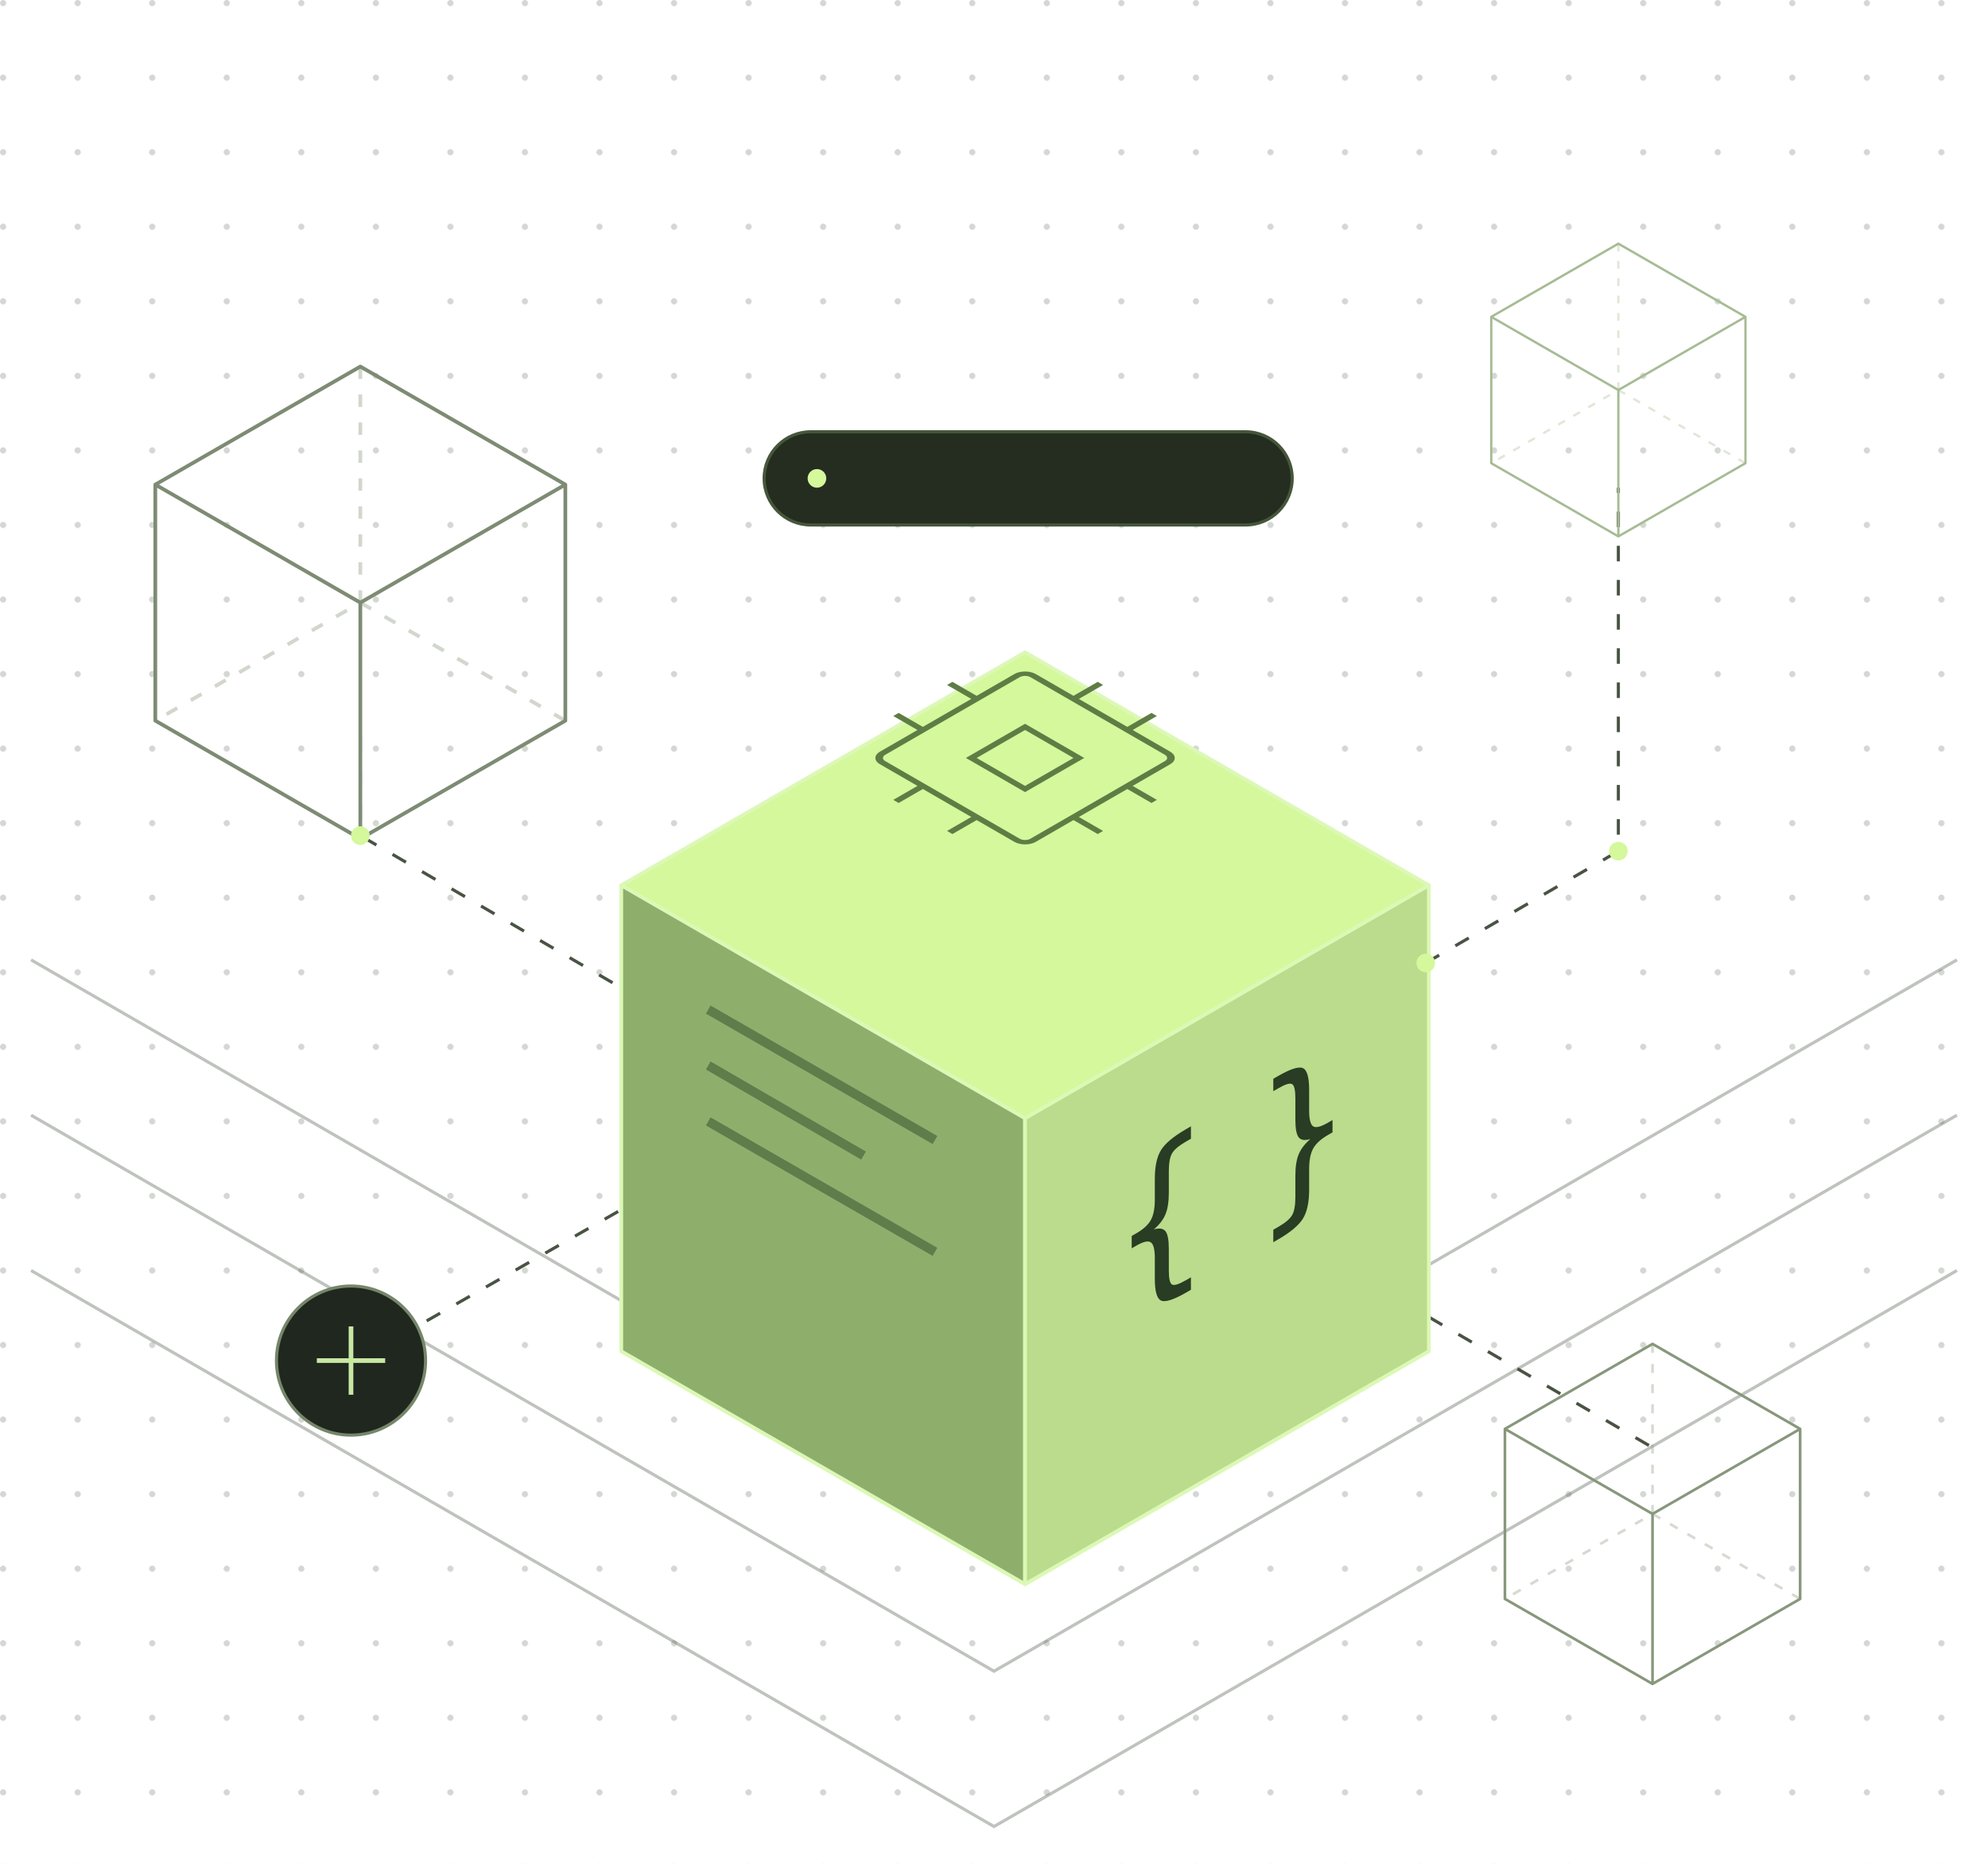
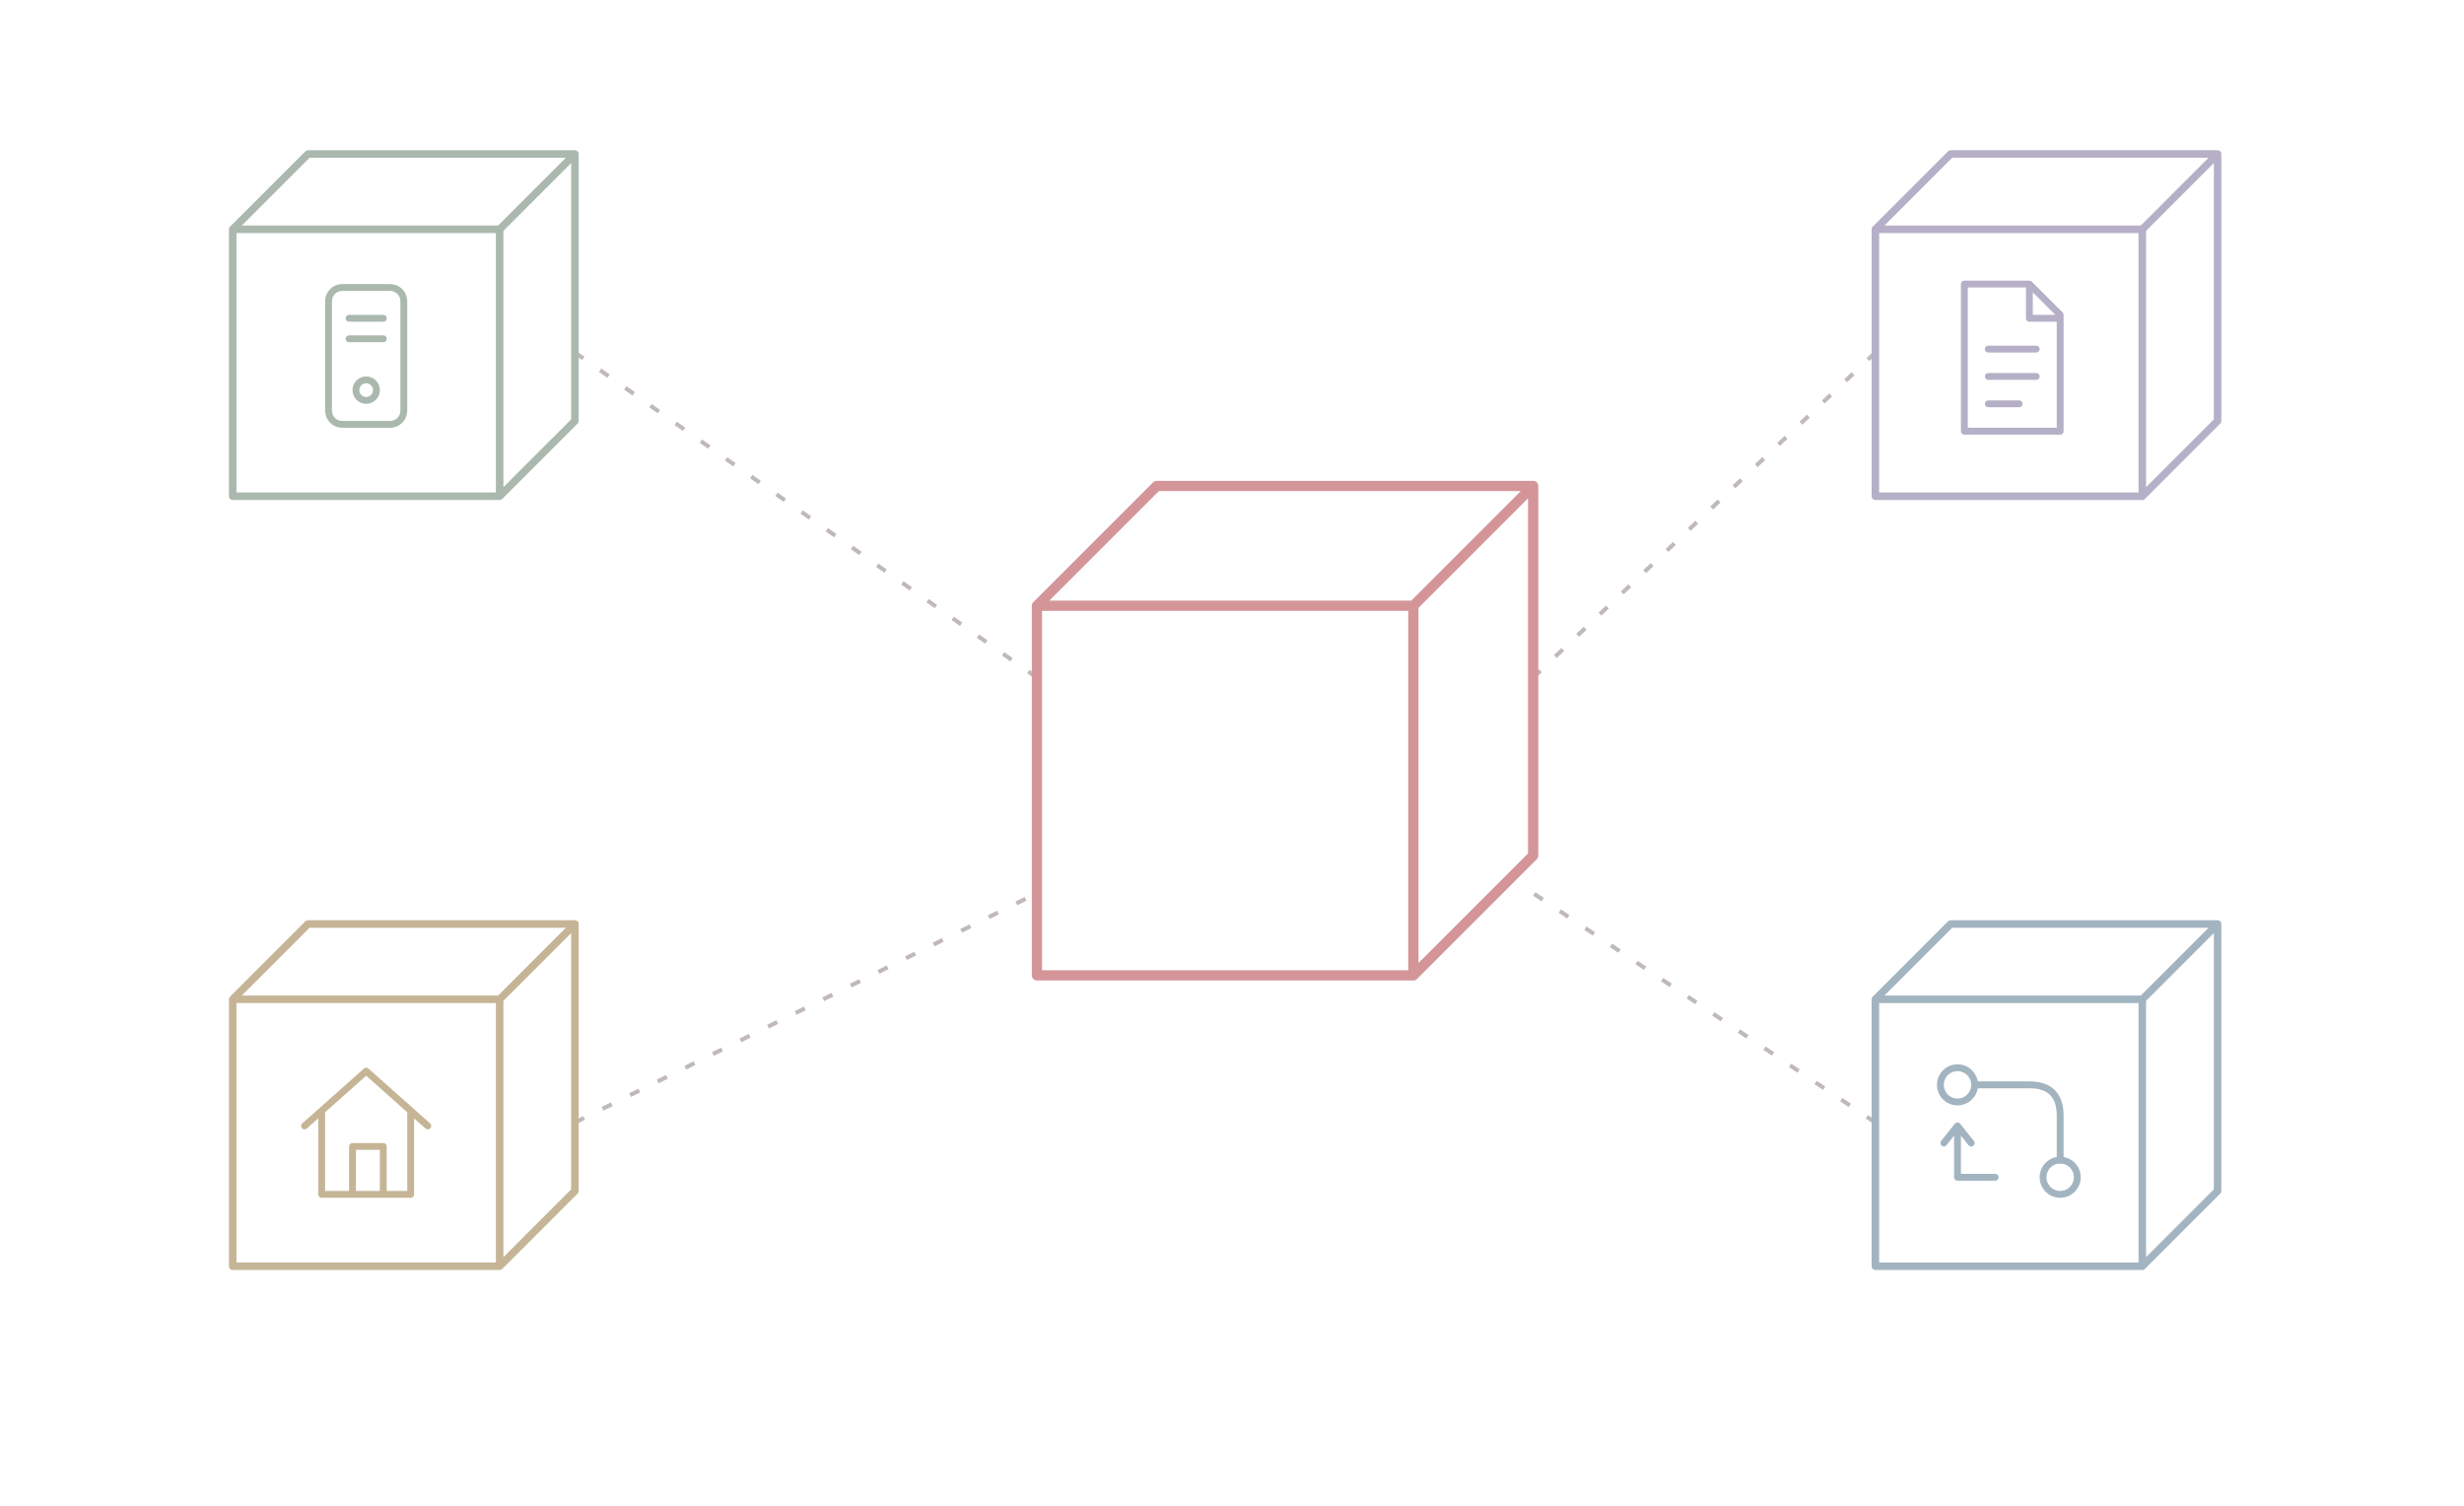
- <svg xmlns="http://www.w3.org/2000/svg" width="640" height="600" viewBox="0 0 640 600" fill="none">
+ <svg xmlns="http://www.w3.org/2000/svg" viewBox="0 0 720 440" fill="none">
  <defs>
-     <pattern id="dots" width="24" height="24" patternUnits="userSpaceOnUse">
-       <circle cx="1" cy="1" r="1" fill="#667361" opacity=".28" />
-     </pattern>
-     <g id="wire-cube" stroke="currentColor" stroke-width="1.2" stroke-linejoin="round">
-       <path d="m0-38 66 38v76L0 114-66 76V0Z M-66 0 0 38 66 0 M0 38v76" />
-       <path d="M0-38v76L-66 76M0 38l66 38" stroke-dasharray="4 5" opacity=".35" />
+     <g id="object" stroke="currentColor" stroke-width="2.2" stroke-linecap="round" stroke-linejoin="round">
+       <path d="M0 22h78v78H0zM0 22 22 0h78L78 22m0 78 22-22V0" />
    </g>
  </defs>
-   <path fill="url(#dots)" d="M0 0h640v600H0z" />
-   <g stroke="#495344" stroke-width="1">
-     <path d="m10 359 310 179 310-179M10 409l310 179 310-179M10 309l310 179 310-179" opacity=".35" />
-     <path d="m116 237 0 32 84 49M459 310l62-36V157M460 424l72 42M199 390l-84 48" stroke-dasharray="5 6" />
+   <g stroke="#8c7d7f" stroke-opacity=".55" stroke-width="1.2" stroke-dasharray="3 6">
+     <path d="m168 103 135 95M548 103l-100 95M168 328l135-67M548 328l-100-67" />
  </g>
-   <g style="color:#7e8b74" transform="translate(116 156)">
-     <use href="#wire-cube" />
+   <g color="#aab8ae" transform="translate(68 45)">
+     <use href="#object" />
+     <g stroke="currentColor" stroke-width="2" stroke-linecap="round">
+       <rect x="28" y="39" width="22" height="40" rx="4" />
+       <path d="M34 48h10M34 54h10" />
+       <circle cx="39" cy="69" r="3" />
+     </g>
  </g>
-   <g style="color:#a6bb93" transform="translate(521 102) scale(.62)">
-     <use href="#wire-cube" />
+   <g color="#b5b0c7" transform="translate(548 45)">
+     <use href="#object" />
+     <g stroke="currentColor" stroke-width="2" stroke-linecap="round" stroke-linejoin="round">
+       <path d="M26 38h19l9 9v34H26zM45 38v10h9M33 57h14M33 65h14M33 73h9" />
+     </g>
  </g>
-   <g style="color:#88977c" transform="translate(532 460) scale(.72)">
-     <use href="#wire-cube" />
+   <g color="#c5b596" transform="translate(68 270)">
+     <use href="#object" />
+     <g stroke="currentColor" stroke-width="2" stroke-linecap="round" stroke-linejoin="round">
+       <path d="m21 59 18-16 18 16M26 55v24h26V55M35 79V65h9v14" />
+     </g>
  </g>
-   <g stroke="#dcf8b6" stroke-width="1.2" stroke-linejoin="round">
-     <path d="m330 210 130 75-130 75-130-75Z" fill="#d4f89b" />
-     <path d="m200 285 130 75v150l-130-75Z" fill="#8eaf6c" />
-     <path d="m460 285-130 75v150l130-75Z" fill="#badc8c" />
+   <g color="#a3b4c1" transform="translate(548 270)">
+     <use href="#object" />
+     <g stroke="currentColor" stroke-width="2" stroke-linecap="round" stroke-linejoin="round">
+       <circle cx="24" cy="47" r="5" />
+       <circle cx="54" cy="74" r="5" />
+       <path d="M29 47h16q9 0 9 9v13M35 74H24V59m-4 5 4-5 4 5" />
+     </g>
  </g>
-   <path d="m228 325 73 42m-73-24 50 29m-50-11 73 42" stroke="#405a35" stroke-width="3" opacity=".6" />
-   <g transform="matrix(.866 -.5 0 1 359 420)" fill="#293c24" font-family="monospace" font-size="57" letter-spacing="-8">
-     <text>{ }</text>
+   <g stroke="#d49599" stroke-width="3" stroke-linecap="round" stroke-linejoin="round">
+     <path d="M303 177h110v108H303zM303 177l35-35h110l-35 35m0 108 35-35V142" />
  </g>
-   <g transform="matrix(.866 .5 -.866 .5 330 244)" stroke="#5e7d45" stroke-width="2">
-     <rect x="-28" y="-28" width="56" height="56" rx="3" />
-     <path d="M-10-10h20v20h-20zM-10-38v10M10-38v10M-10 28v10M10 28v10M-38-10h10M-38 10h10M28-10h10M28 10h10" />
-   </g>
-   <circle cx="113" cy="438" r="24" fill="#20271e" stroke="#75866a" />
-   <path d="M102 438h22m-11-11v22" stroke="#c8e7a4" stroke-width="1.5" />
-   <g font-family="monospace" font-size="11" letter-spacing="1.5" fill="#aeb9a7">
-     <text x="34" y="48" data-copy="hero-artwork.figure-number" />
-     <text x="34" y="65" font-size="9" fill="#798672" data-copy="hero-artwork.figure-caption" />
-     <text x="76" y="117" data-copy="hero-artwork.left-object" />
-     <text x="474" y="55" data-copy="hero-artwork.upper-right-object" />
-     <text x="482" y="565" data-copy="hero-artwork.lower-right-object" />
-     <text x="40" y="489" data-copy="hero-artwork.lower-left-object" />
-   </g>
-   <g transform="translate(246 139)">
-     <rect width="170" height="30" rx="15" fill="#242d20" stroke="#46563a" />
-     <circle cx="17" cy="15" r="3" fill="#d4f89b" />
-     <text x="30" y="19" font-family="monospace" font-size="11" fill="#d4f89b" data-copy="hero-artwork.center-badge" />
-   </g>
-   <g fill="#d4f89b">
-     <circle cx="116" cy="269" r="3" />
-     <circle cx="521" cy="274" r="3" />
-     <circle cx="459" cy="310" r="3" />
+   <g fill="#d8d8d8" font-family="Montserrat, Arial, sans-serif" font-size="20" text-anchor="middle">
+     <text x="358" y="238" font-size="23" data-copy="hero-artwork.object-label" />
+     <text x="118" y="178" data-copy="hero-artwork.device-label" />
+     <text x="598" y="178" data-copy="hero-artwork.document-label" />
+     <text x="118" y="404" data-copy="hero-artwork.place-label" />
+     <text x="598" y="404" data-copy="hero-artwork.process-label" />
  </g>
</svg>
